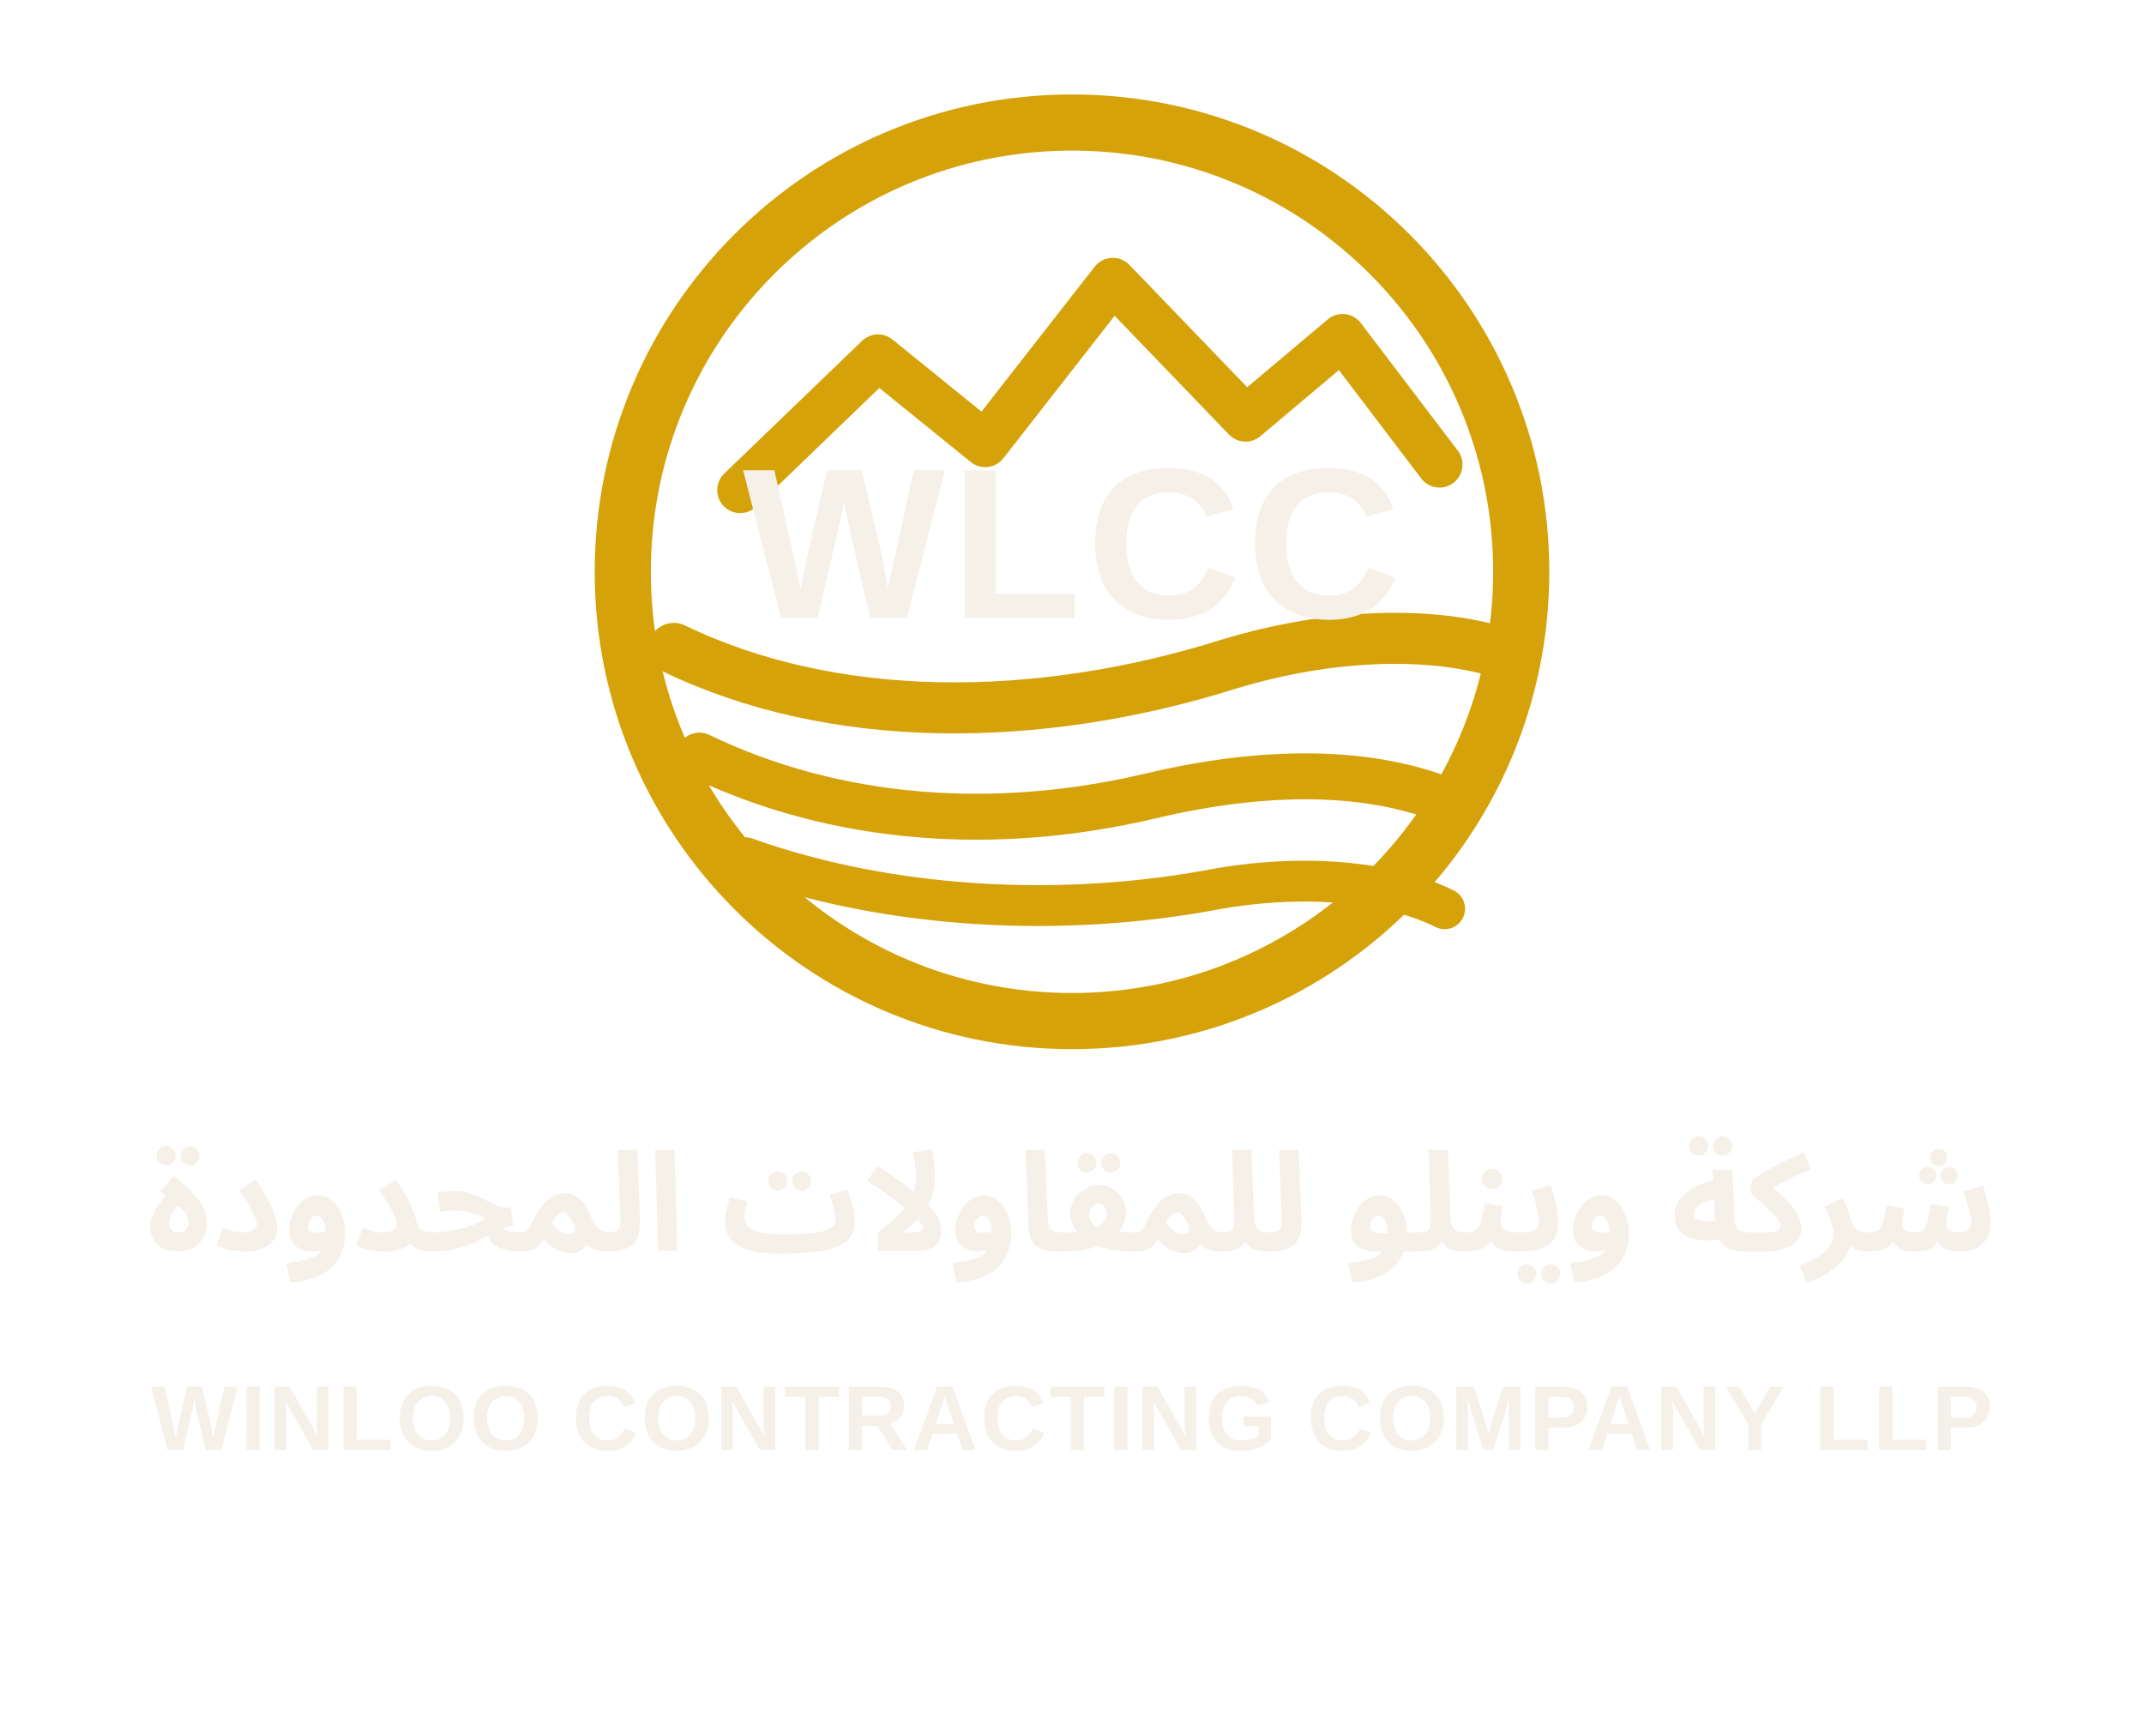
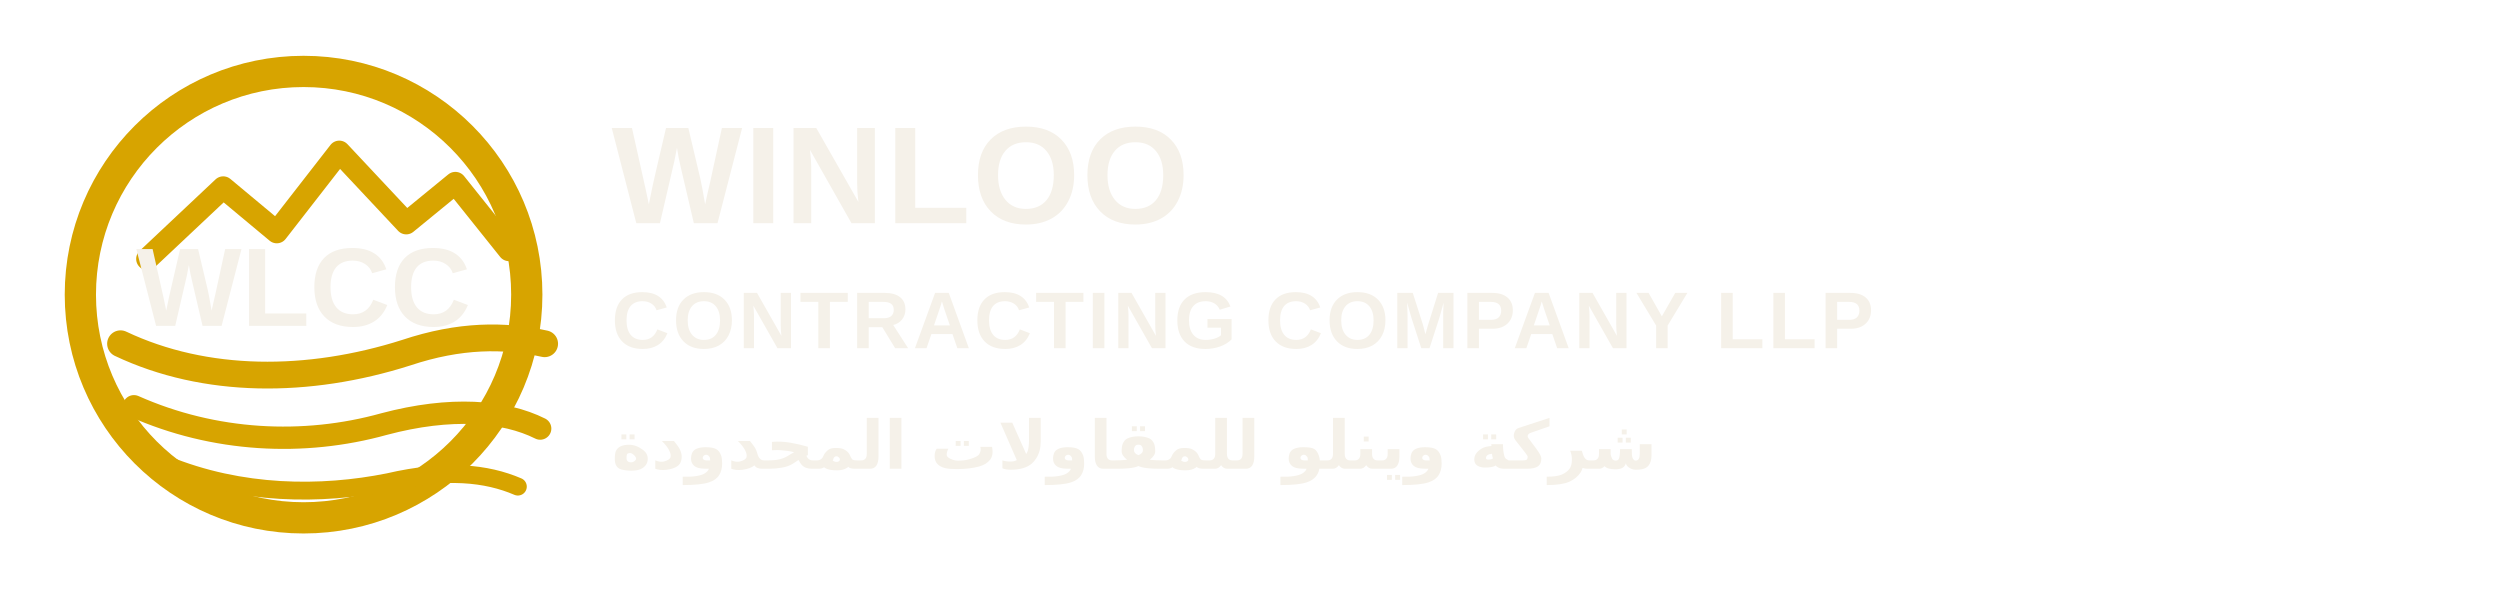
- <svg xmlns="http://www.w3.org/2000/svg" viewBox="0 0 420 340" role="img" aria-labelledby="title desc">
-   <g fill="none" stroke="#D5A20A" stroke-linecap="round" stroke-linejoin="round">
-     <circle cx="210" cy="112" r="88" stroke-width="11" />
-     <path d="M145 96 L172 70 L193 87 L218 55 L244 82 L263 66 L282 91" stroke-width="9" />
-     <path d="M132 127 C163 142 203 142 241 130 C261 124 279 124 291 127" stroke-width="10" />
-     <path d="M137 148 C164 161 195 163 225 156 C250 150 271 151 286 158" stroke-width="9" />
-     <path d="M146 168 C174 178 208 180 239 174 C257 171 273 173 283 178" stroke-width="8" />
+ <svg xmlns="http://www.w3.org/2000/svg" viewBox="0 0 560 132" role="img" aria-labelledby="title desc">
+   <g transform="translate(8 7)">
+     <g fill="none" stroke="#d7a400" stroke-linecap="round" stroke-linejoin="round">
+       <circle cx="60" cy="59" r="50" stroke-width="7" />
+       <path d="M25 51 42 35 54 45 68 27 83 43 94 34 106 49" stroke-width="5" />
+       <path d="M19 70c19 9 42 9 64 2 12-4 22-4 31-2" stroke-width="6" />
+       <path d="M22 84c18 8 38 9 56 4 15-4 27-3 35 1" stroke-width="5" />
+       <path d="M29 97c17 7 35 7 50 4 13-3 22-2 29 1" stroke-width="4" />
+     </g>
+     <text x="60" y="66" text-anchor="middle" font-family="Arial,Helvetica,sans-serif" font-size="25" font-weight="800" fill="#f5f1e9">WLCC</text>
  </g>
-   <text x="210" y="121" text-anchor="middle" font-family="Arial,Helvetica,sans-serif" font-size="42" font-weight="800" letter-spacing="1" fill="#F5F1E9">WLCC</text>
-   <text x="210" y="245" text-anchor="middle" direction="rtl" unicode-bidi="bidi-override" font-family="Arial,'Noto Sans Arabic',sans-serif" font-size="27" font-weight="700" fill="#F5F1E9">شركة وينلو للمقاولات المحدودة</text>
-   <text x="210" y="284" text-anchor="middle" font-family="Arial,Helvetica,sans-serif" font-size="18" font-weight="800" letter-spacing=".5" textLength="330" lengthAdjust="spacingAndGlyphs" fill="#F5F1E9">WINLOO CONTRACTING COMPANY LLP</text>
+   <g fill="#f5f1e9">
+     <text x="137" y="50" font-family="Arial,Helvetica,sans-serif" font-size="31" font-weight="800" letter-spacing=".4">WINLOO</text>
+     <text x="137" y="78" font-family="Arial,Helvetica,sans-serif" font-size="18" font-weight="800" letter-spacing=".7">CONTRACTING COMPANY LLP</text>
+     <text x="137" y="105" font-family="Arial,Helvetica,sans-serif" font-size="15" font-weight="600">شركة وينلو للمقاولات المحدودة</text>
+   </g>
</svg>
